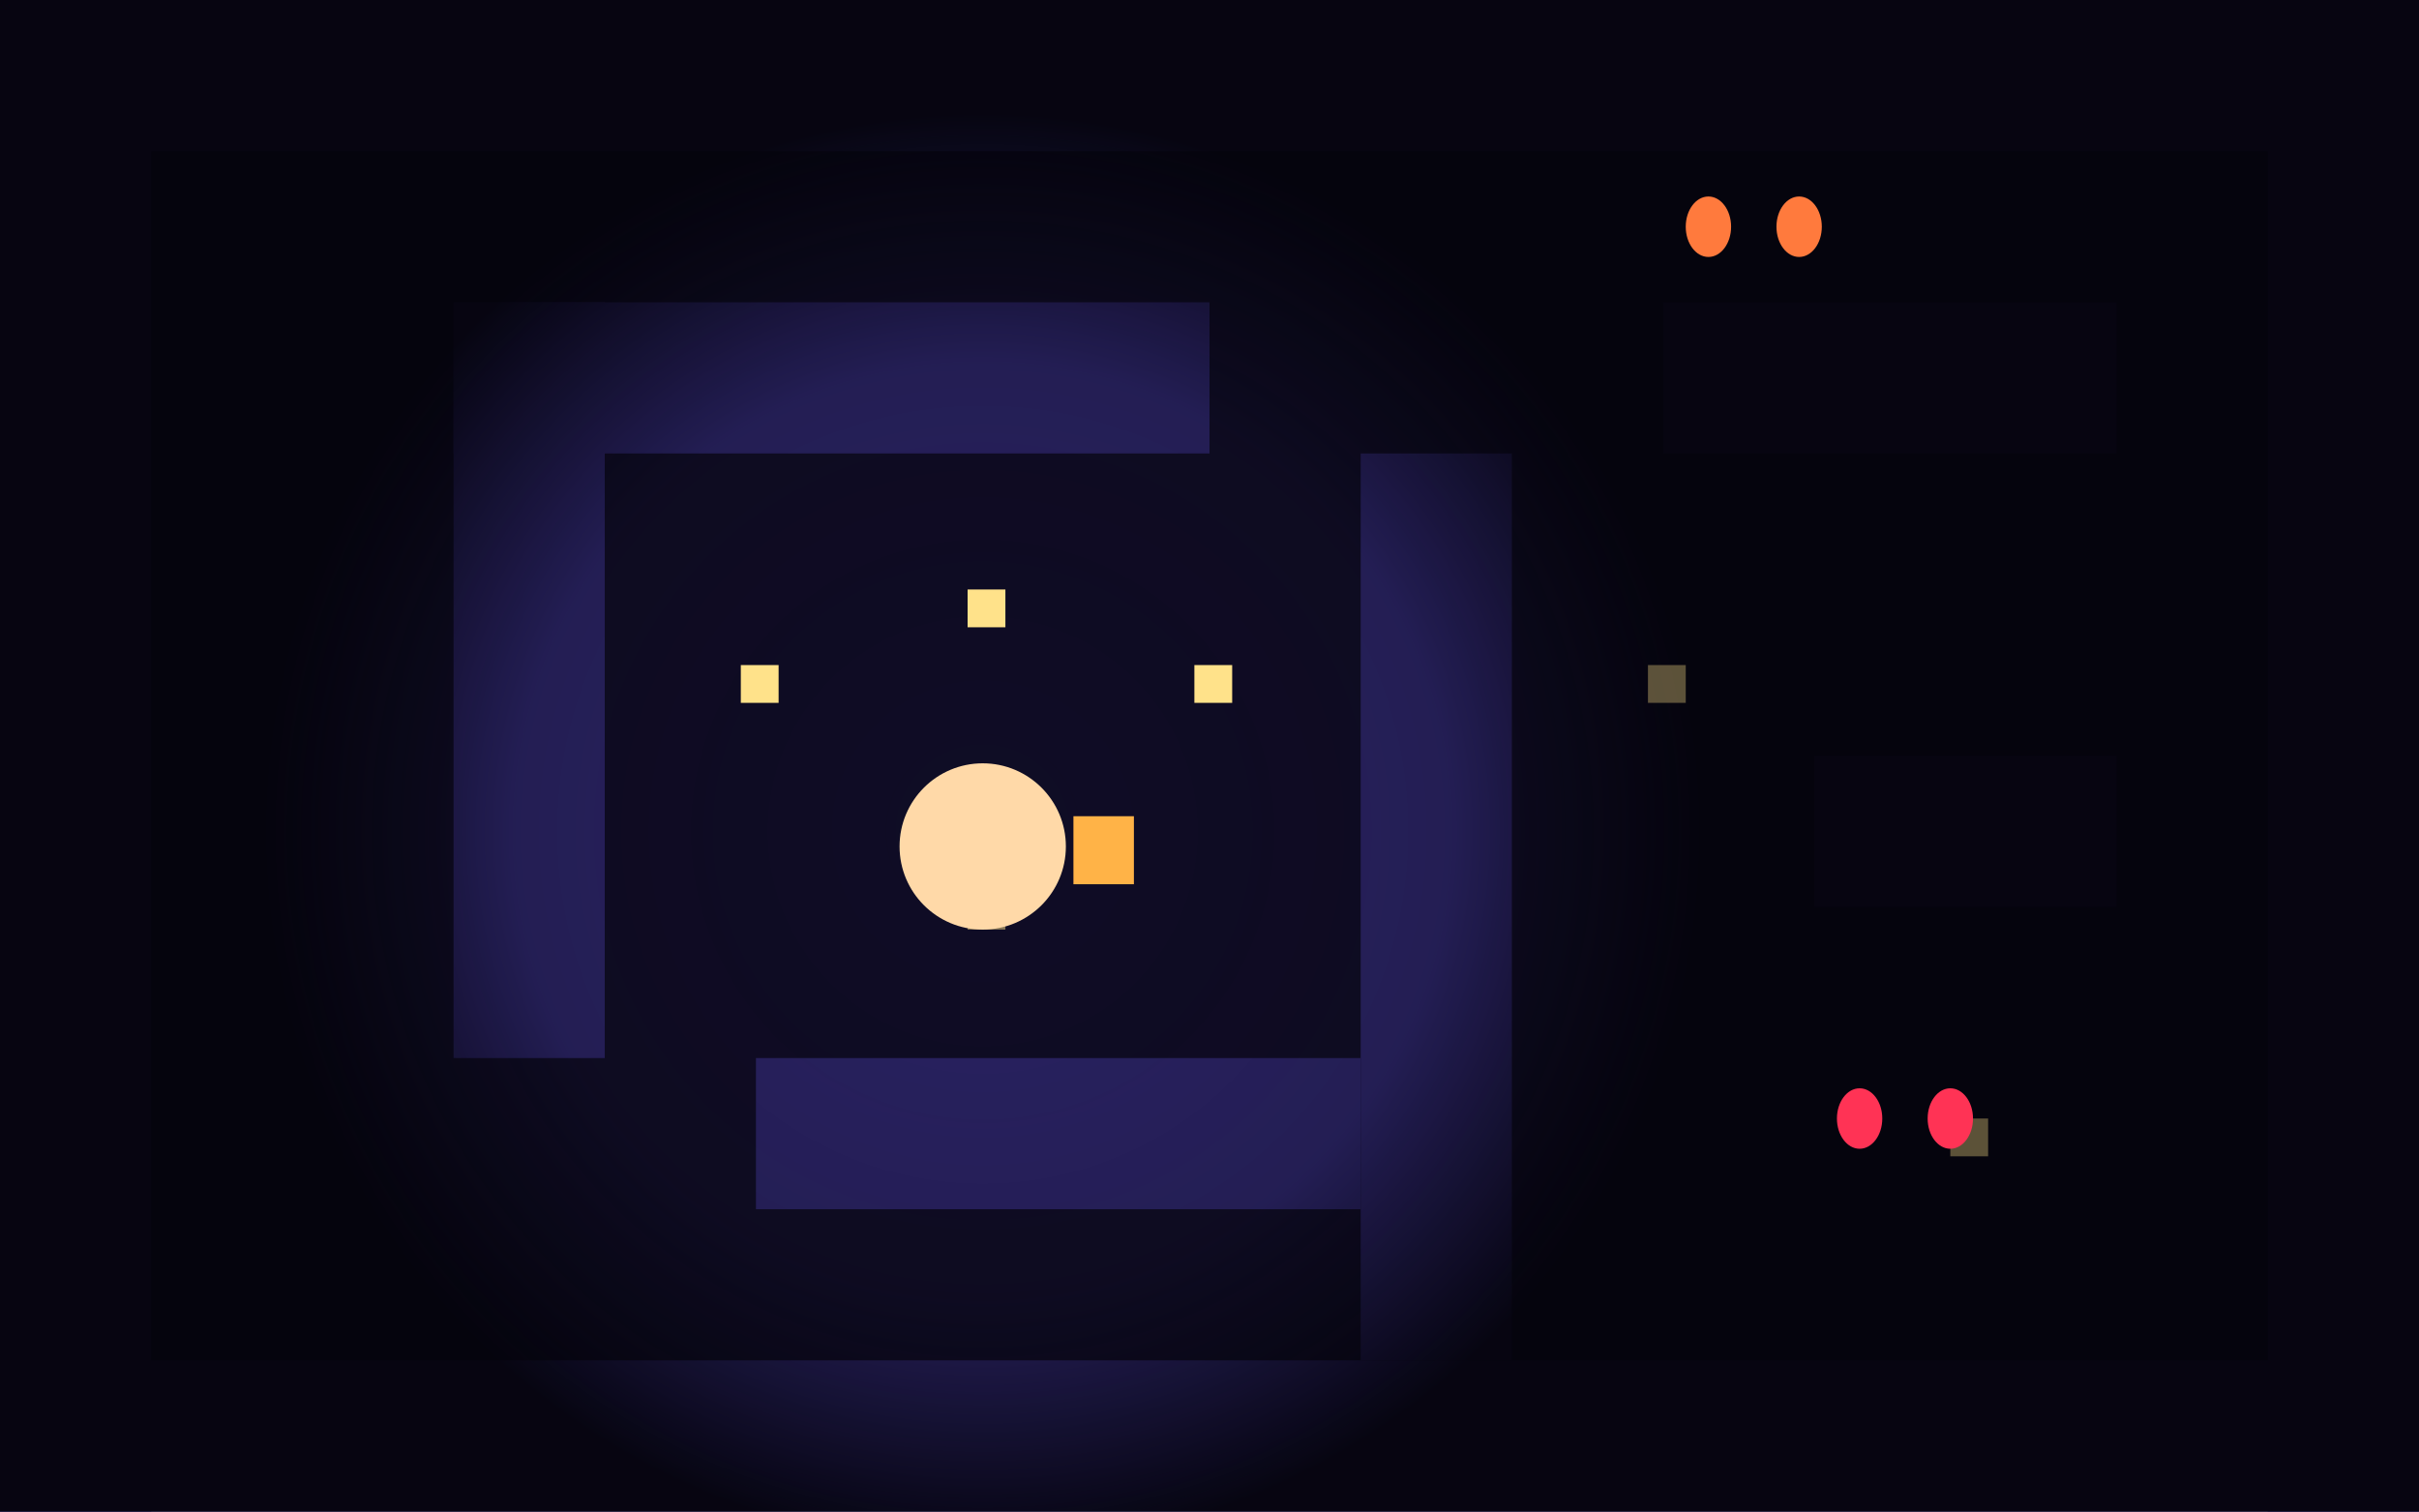
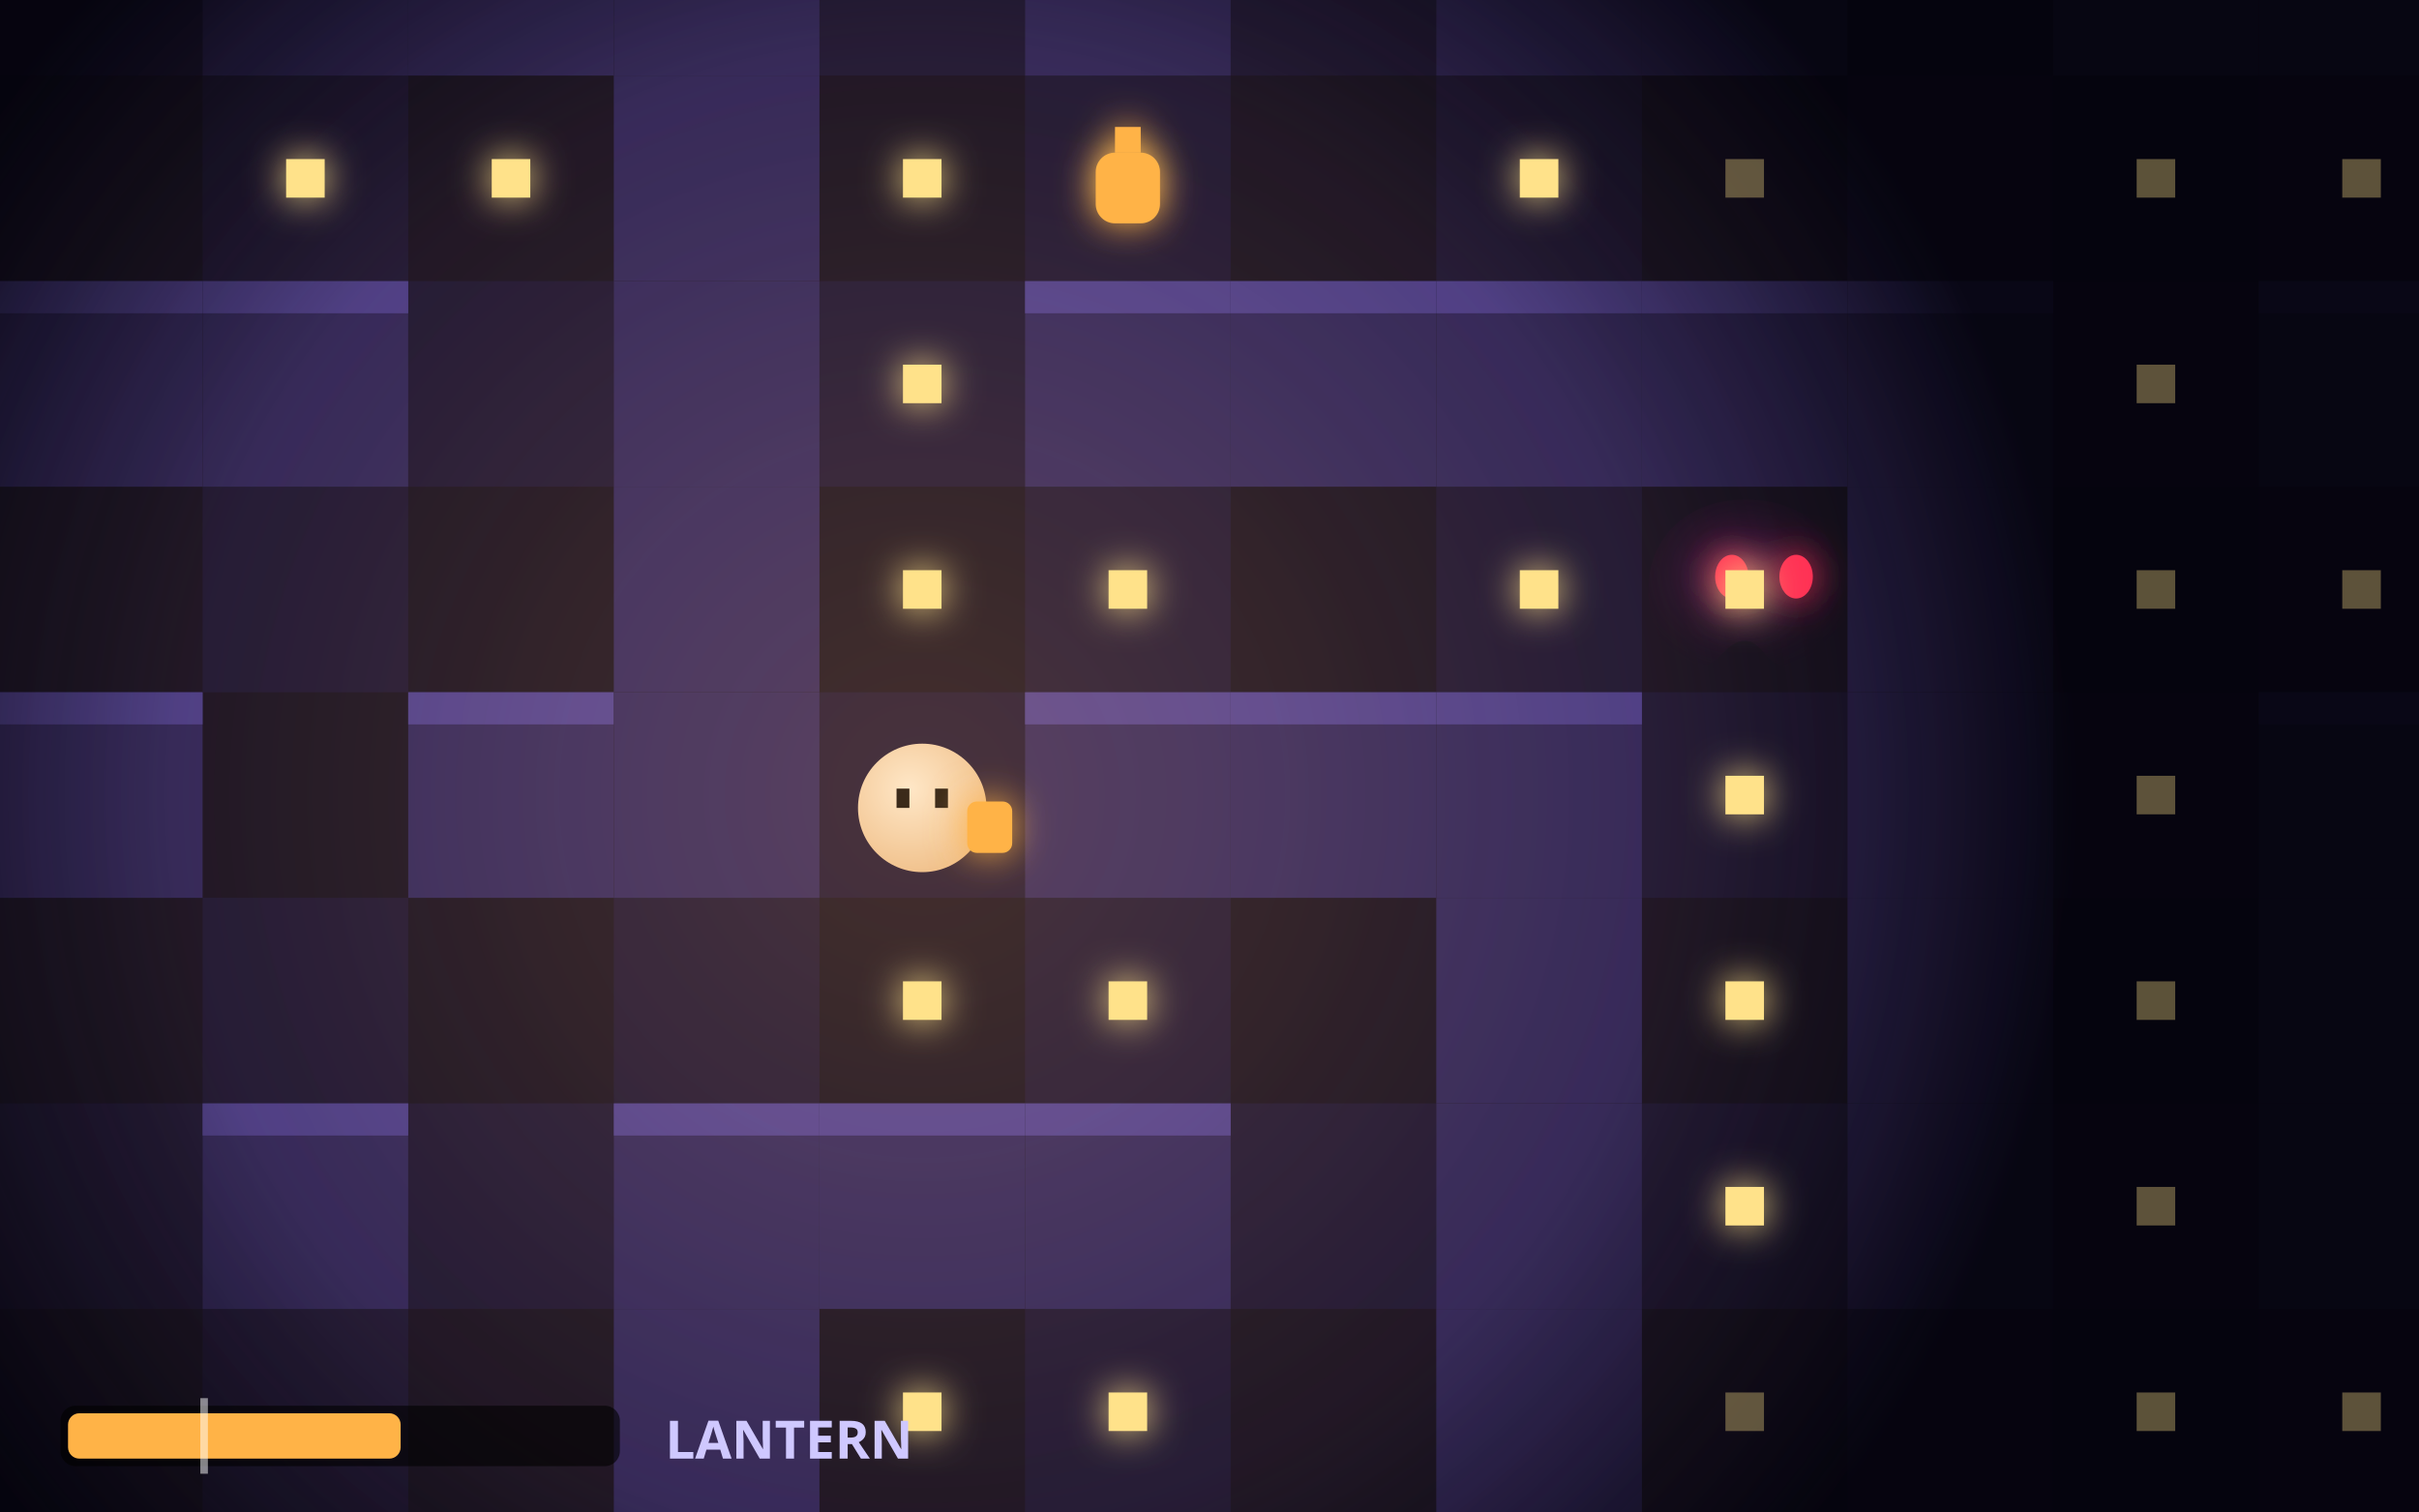
<svg xmlns="http://www.w3.org/2000/svg" viewBox="0 0 320 200">
  <defs>
-     <radialGradient id="l" cx="130" cy="110" r="95" gradientUnits="userSpaceOnUse">
+     <radialGradient id="dark" cx="240.0" cy="272.0" r="180" gradientUnits="userSpaceOnUse">
      <stop offset="0" stop-color="#04030c" stop-opacity="0" />
-       <stop offset=".65" stop-color="#04030c" stop-opacity=".2" />
-       <stop offset="1" stop-color="#04030c" stop-opacity=".94" />
+       <stop offset=".3" stop-color="#04030c" stop-opacity="0" />
+       <stop offset=".65" stop-color="#04030c" stop-opacity=".14" />
+       <stop offset="1" stop-color="#04030c" stop-opacity=".93" />
    </radialGradient>
+     <radialGradient id="warm" cx="240.0" cy="272.0" r="180" gradientUnits="userSpaceOnUse">
+       <stop offset="0" stop-color="#ffaa46" stop-opacity=".22" />
+       <stop offset="1" stop-color="#ffaa46" stop-opacity="0" />
+     </radialGradient>
+     <radialGradient id="sh" cx=".5" cy=".45" r=".6">
+       <stop offset="0" stop-color="#5b1a6e" />
+       <stop offset="1" stop-color="#1e0528" stop-opacity="0" />
+     </radialGradient>
+     <radialGradient id="face" cx=".4" cy=".35" r=".7">
+       <stop offset="0" stop-color="#ffe7c7" />
+       <stop offset="1" stop-color="#f0c08a" />
+     </radialGradient>
+     <filter id="gl" x="-150%" y="-150%" width="400%" height="400%">
+       <feGaussianBlur stdDeviation="3" result="b" />
+       <feMerge>
+         <feMergeNode in="b" />
+         <feMergeNode in="SourceGraphic" />
+       </feMerge>
+     </filter>
  </defs>
-   <rect width="320" height="200" fill="#100d26" />
-   <g fill="#2b2466">
-     <rect x="0" y="0" width="320" height="20" />
-     <rect x="0" y="180" width="320" height="20" />
-     <rect x="0" y="0" width="20" height="200" />
-     <rect x="300" y="0" width="20" height="200" />
-     <rect x="60" y="40" width="20" height="100" />
-     <rect x="60" y="40" width="100" height="20" />
-     <rect x="180" y="60" width="20" height="120" />
-     <rect x="100" y="140" width="80" height="20" />
-     <rect x="220" y="40" width="60" height="20" />
-     <rect x="240" y="100" width="40" height="20" />
+   <g transform="translate(-82 -126) scale(.85)">
+     <rect width="672" height="480" fill="#100d26" />
+     <rect x="128" y="32" width="32" height="32" fill="#16123a" />
+     <rect x="192" y="32" width="32" height="32" fill="#16123a" />
+     <rect x="256" y="32" width="32" height="32" fill="#16123a" />
+     <rect x="320" y="32" width="32" height="32" fill="#16123a" />
+     <rect x="384" y="32" width="32" height="32" fill="#16123a" />
+     <rect x="448" y="32" width="32" height="32" fill="#16123a" />
+     <rect x="512" y="32" width="32" height="32" fill="#16123a" />
+     <rect x="576" y="32" width="32" height="32" fill="#16123a" />
+     <rect x="32" y="64" width="32" height="32" fill="#16123a" />
+     <rect x="160" y="64" width="32" height="32" fill="#16123a" />
+     <rect x="224" y="64" width="32" height="32" fill="#16123a" />
+     <rect x="288" y="64" width="32" height="32" fill="#16123a" />
+     <rect x="352" y="64" width="32" height="32" fill="#16123a" />
+     <rect x="416" y="64" width="32" height="32" fill="#16123a" />
+     <rect x="544" y="64" width="32" height="32" fill="#16123a" />
+     <rect x="608" y="64" width="32" height="32" fill="#16123a" />
+     <rect x="128" y="96" width="32" height="32" fill="#16123a" />
+     <rect x="256" y="96" width="32" height="32" fill="#16123a" />
+     <rect x="320" y="96" width="32" height="32" fill="#16123a" />
+     <rect x="384" y="96" width="32" height="32" fill="#16123a" />
+     <rect x="448" y="96" width="32" height="32" fill="#16123a" />
+     <rect x="576" y="96" width="32" height="32" fill="#16123a" />
+     <rect x="32" y="128" width="32" height="32" fill="#16123a" />
+     <rect x="96" y="128" width="32" height="32" fill="#16123a" />
+     <rect x="224" y="128" width="32" height="32" fill="#16123a" />
+     <rect x="288" y="128" width="32" height="32" fill="#16123a" />
+     <rect x="544" y="128" width="32" height="32" fill="#16123a" />
+     <rect x="608" y="128" width="32" height="32" fill="#16123a" />
+     <rect x="128" y="160" width="32" height="32" fill="#16123a" />
+     <rect x="256" y="160" width="32" height="32" fill="#16123a" />
+     <rect x="320" y="160" width="32" height="32" fill="#16123a" />
+     <rect x="384" y="160" width="32" height="32" fill="#16123a" />
+     <rect x="448" y="160" width="32" height="32" fill="#16123a" />
+     <rect x="512" y="160" width="32" height="32" fill="#16123a" />
+     <rect x="32" y="192" width="32" height="32" fill="#16123a" />
+     <rect x="160" y="192" width="32" height="32" fill="#16123a" />
+     <rect x="224" y="192" width="32" height="32" fill="#16123a" />
+     <rect x="416" y="192" width="32" height="32" fill="#16123a" />
+     <rect x="544" y="192" width="32" height="32" fill="#16123a" />
+     <rect x="608" y="192" width="32" height="32" fill="#16123a" />
+     <rect x="64" y="224" width="32" height="32" fill="#16123a" />
+     <rect x="128" y="224" width="32" height="32" fill="#16123a" />
+     <rect x="256" y="224" width="32" height="32" fill="#16123a" />
+     <rect x="320" y="224" width="32" height="32" fill="#16123a" />
+     <rect x="448" y="224" width="32" height="32" fill="#16123a" />
+     <rect x="576" y="224" width="32" height="32" fill="#16123a" />
+     <rect x="224" y="256" width="32" height="32" fill="#16123a" />
+     <rect x="352" y="256" width="32" height="32" fill="#16123a" />
+     <rect x="416" y="256" width="32" height="32" fill="#16123a" />
+     <rect x="480" y="256" width="32" height="32" fill="#16123a" />
+     <rect x="544" y="256" width="32" height="32" fill="#16123a" />
+     <rect x="64" y="288" width="32" height="32" fill="#16123a" />
+     <rect x="128" y="288" width="32" height="32" fill="#16123a" />
+     <rect x="192" y="288" width="32" height="32" fill="#16123a" />
+     <rect x="256" y="288" width="32" height="32" fill="#16123a" />
+     <rect x="32" y="320" width="32" height="32" fill="#16123a" />
+     <rect x="96" y="320" width="32" height="32" fill="#16123a" />
+     <rect x="160" y="320" width="32" height="32" fill="#16123a" />
+     <rect x="288" y="320" width="32" height="32" fill="#16123a" />
+     <rect x="352" y="320" width="32" height="32" fill="#16123a" />
+     <rect x="416" y="320" width="32" height="32" fill="#16123a" />
+     <rect x="544" y="320" width="32" height="32" fill="#16123a" />
+     <rect x="608" y="320" width="32" height="32" fill="#16123a" />
+     <rect x="64" y="352" width="32" height="32" fill="#16123a" />
+     <rect x="128" y="352" width="32" height="32" fill="#16123a" />
+     <rect x="256" y="352" width="32" height="32" fill="#16123a" />
+     <rect x="384" y="352" width="32" height="32" fill="#16123a" />
+     <rect x="448" y="352" width="32" height="32" fill="#16123a" />
+     <rect x="512" y="352" width="32" height="32" fill="#16123a" />
+     <rect x="160" y="384" width="32" height="32" fill="#16123a" />
+     <rect x="224" y="384" width="32" height="32" fill="#16123a" />
+     <rect x="288" y="384" width="32" height="32" fill="#16123a" />
+     <rect x="352" y="384" width="32" height="32" fill="#16123a" />
+     <rect x="480" y="384" width="32" height="32" fill="#16123a" />
+     <rect x="544" y="384" width="32" height="32" fill="#16123a" />
+     <rect x="608" y="384" width="32" height="32" fill="#16123a" />
+     <rect x="64" y="416" width="32" height="32" fill="#16123a" />
+     <rect x="128" y="416" width="32" height="32" fill="#16123a" />
+     <rect x="256" y="416" width="32" height="32" fill="#16123a" />
+     <rect x="320" y="416" width="32" height="32" fill="#16123a" />
+     <rect x="384" y="416" width="32" height="32" fill="#16123a" />
+     <rect x="448" y="416" width="32" height="32" fill="#16123a" />
+     <rect x="512" y="416" width="32" height="32" fill="#16123a" />
+     <rect x="576" y="416" width="32" height="32" fill="#16123a" />
+     <rect x="0" y="0" width="32" height="32" fill="#2b2466" />
+     <rect x="0" y="0" width="32" height="5" fill="#4a3f9c" />
+     <rect x="32" y="0" width="32" height="32" fill="#2b2466" />
+     <rect x="32" y="0" width="32" height="5" fill="#4a3f9c" />
+     <rect x="64" y="0" width="32" height="32" fill="#2b2466" />
+     <rect x="64" y="0" width="32" height="5" fill="#4a3f9c" />
+     <rect x="96" y="0" width="32" height="32" fill="#2b2466" />
+     <rect x="96" y="0" width="32" height="5" fill="#4a3f9c" />
+     <rect x="128" y="0" width="32" height="32" fill="#2b2466" />
+     <rect x="128" y="0" width="32" height="5" fill="#4a3f9c" />
+     <rect x="160" y="0" width="32" height="32" fill="#2b2466" />
+     <rect x="160" y="0" width="32" height="5" fill="#4a3f9c" />
+     <rect x="192" y="0" width="32" height="32" fill="#2b2466" />
+     <rect x="192" y="0" width="32" height="5" fill="#4a3f9c" />
+     <rect x="224" y="0" width="32" height="32" fill="#2b2466" />
+     <rect x="224" y="0" width="32" height="5" fill="#4a3f9c" />
+     <rect x="256" y="0" width="32" height="32" fill="#2b2466" />
+     <rect x="256" y="0" width="32" height="5" fill="#4a3f9c" />
+     <rect x="288" y="0" width="32" height="32" fill="#2b2466" />
+     <rect x="288" y="0" width="32" height="5" fill="#4a3f9c" />
+     <rect x="320" y="0" width="32" height="32" fill="#2b2466" />
+     <rect x="320" y="0" width="32" height="5" fill="#4a3f9c" />
+     <rect x="352" y="0" width="32" height="32" fill="#2b2466" />
+     <rect x="352" y="0" width="32" height="5" fill="#4a3f9c" />
+     <rect x="384" y="0" width="32" height="32" fill="#2b2466" />
+     <rect x="384" y="0" width="32" height="5" fill="#4a3f9c" />
+     <rect x="416" y="0" width="32" height="32" fill="#2b2466" />
+     <rect x="416" y="0" width="32" height="5" fill="#4a3f9c" />
+     <rect x="448" y="0" width="32" height="32" fill="#2b2466" />
+     <rect x="448" y="0" width="32" height="5" fill="#4a3f9c" />
+     <rect x="480" y="0" width="32" height="32" fill="#2b2466" />
+     <rect x="480" y="0" width="32" height="5" fill="#4a3f9c" />
+     <rect x="512" y="0" width="32" height="32" fill="#2b2466" />
+     <rect x="512" y="0" width="32" height="5" fill="#4a3f9c" />
+     <rect x="544" y="0" width="32" height="32" fill="#2b2466" />
+     <rect x="544" y="0" width="32" height="5" fill="#4a3f9c" />
+     <rect x="576" y="0" width="32" height="32" fill="#2b2466" />
+     <rect x="576" y="0" width="32" height="5" fill="#4a3f9c" />
+     <rect x="608" y="0" width="32" height="32" fill="#2b2466" />
+     <rect x="608" y="0" width="32" height="5" fill="#4a3f9c" />
+     <rect x="640" y="0" width="32" height="32" fill="#2b2466" />
+     <rect x="640" y="0" width="32" height="5" fill="#4a3f9c" />
+     <rect x="0" y="32" width="32" height="32" fill="#2b2466" />
+     <rect x="64" y="32" width="32" height="32" fill="#2b2466" />
+     <rect x="640" y="32" width="32" height="32" fill="#2b2466" />
+     <rect x="0" y="64" width="32" height="32" fill="#2b2466" />
+     <rect x="64" y="64" width="32" height="32" fill="#2b2466" />
+     <rect x="96" y="64" width="32" height="32" fill="#2b2466" />
+     <rect x="96" y="64" width="32" height="5" fill="#4a3f9c" />
+     <rect x="128" y="64" width="32" height="32" fill="#2b2466" />
+     <rect x="128" y="64" width="32" height="5" fill="#4a3f9c" />
+     <rect x="192" y="64" width="32" height="32" fill="#2b2466" />
+     <rect x="192" y="64" width="32" height="5" fill="#4a3f9c" />
+     <rect x="256" y="64" width="32" height="32" fill="#2b2466" />
+     <rect x="256" y="64" width="32" height="5" fill="#4a3f9c" />
+     <rect x="320" y="64" width="32" height="32" fill="#2b2466" />
+     <rect x="320" y="64" width="32" height="5" fill="#4a3f9c" />
+     <rect x="384" y="64" width="32" height="32" fill="#2b2466" />
+     <rect x="384" y="64" width="32" height="5" fill="#4a3f9c" />
+     <rect x="448" y="64" width="32" height="32" fill="#2b2466" />
+     <rect x="448" y="64" width="32" height="5" fill="#4a3f9c" />
+     <rect x="480" y="64" width="32" height="32" fill="#2b2466" />
+     <rect x="480" y="64" width="32" height="5" fill="#4a3f9c" />
+     <rect x="512" y="64" width="32" height="32" fill="#2b2466" />
+     <rect x="512" y="64" width="32" height="5" fill="#4a3f9c" />
+     <rect x="576" y="64" width="32" height="32" fill="#2b2466" />
+     <rect x="576" y="64" width="32" height="5" fill="#4a3f9c" />
+     <rect x="640" y="64" width="32" height="32" fill="#2b2466" />
+     <rect x="0" y="96" width="32" height="32" fill="#2b2466" />
+     <rect x="64" y="96" width="32" height="32" fill="#2b2466" />
+     <rect x="192" y="96" width="32" height="32" fill="#2b2466" />
+     <rect x="512" y="96" width="32" height="32" fill="#2b2466" />
+     <rect x="640" y="96" width="32" height="32" fill="#2b2466" />
+     <rect x="0" y="128" width="32" height="32" fill="#2b2466" />
+     <rect x="128" y="128" width="32" height="32" fill="#2b2466" />
+     <rect x="128" y="128" width="32" height="5" fill="#4a3f9c" />
+     <rect x="160" y="128" width="32" height="32" fill="#2b2466" />
+     <rect x="160" y="128" width="32" height="5" fill="#4a3f9c" />
+     <rect x="192" y="128" width="32" height="32" fill="#2b2466" />
+     <rect x="256" y="128" width="32" height="32" fill="#2b2466" />
+     <rect x="256" y="128" width="32" height="5" fill="#4a3f9c" />
+     <rect x="320" y="128" width="32" height="32" fill="#2b2466" />
+     <rect x="320" y="128" width="32" height="5" fill="#4a3f9c" />
+     <rect x="352" y="128" width="32" height="32" fill="#2b2466" />
+     <rect x="352" y="128" width="32" height="5" fill="#4a3f9c" />
+     <rect x="416" y="128" width="32" height="32" fill="#2b2466" />
+     <rect x="416" y="128" width="32" height="5" fill="#4a3f9c" />
+     <rect x="448" y="128" width="32" height="32" fill="#2b2466" />
+     <rect x="448" y="128" width="32" height="5" fill="#4a3f9c" />
+     <rect x="480" y="128" width="32" height="32" fill="#2b2466" />
+     <rect x="480" y="128" width="32" height="5" fill="#4a3f9c" />
+     <rect x="512" y="128" width="32" height="32" fill="#2b2466" />
+     <rect x="576" y="128" width="32" height="32" fill="#2b2466" />
+     <rect x="576" y="128" width="32" height="5" fill="#4a3f9c" />
+     <rect x="640" y="128" width="32" height="32" fill="#2b2466" />
+     <rect x="0" y="160" width="32" height="32" fill="#2b2466" />
+     <rect x="64" y="160" width="32" height="32" fill="#2b2466" />
+     <rect x="64" y="160" width="32" height="5" fill="#4a3f9c" />
+     <rect x="192" y="160" width="32" height="32" fill="#2b2466" />
+     <rect x="576" y="160" width="32" height="32" fill="#2b2466" />
+     <rect x="640" y="160" width="32" height="32" fill="#2b2466" />
+     <rect x="0" y="192" width="32" height="32" fill="#2b2466" />
+     <rect x="64" y="192" width="32" height="32" fill="#2b2466" />
+     <rect x="96" y="192" width="32" height="32" fill="#2b2466" />
+     <rect x="96" y="192" width="32" height="5" fill="#4a3f9c" />
+     <rect x="128" y="192" width="32" height="32" fill="#2b2466" />
+     <rect x="128" y="192" width="32" height="5" fill="#4a3f9c" />
+     <rect x="192" y="192" width="32" height="32" fill="#2b2466" />
+     <rect x="256" y="192" width="32" height="32" fill="#2b2466" />
+     <rect x="256" y="192" width="32" height="5" fill="#4a3f9c" />
+     <rect x="288" y="192" width="32" height="32" fill="#2b2466" />
+     <rect x="288" y="192" width="32" height="5" fill="#4a3f9c" />
+     <rect x="320" y="192" width="32" height="32" fill="#2b2466" />
+     <rect x="320" y="192" width="32" height="5" fill="#4a3f9c" />
+     <rect x="352" y="192" width="32" height="32" fill="#2b2466" />
+     <rect x="352" y="192" width="32" height="5" fill="#4a3f9c" />
+     <rect x="384" y="192" width="32" height="32" fill="#2b2466" />
+     <rect x="384" y="192" width="32" height="5" fill="#4a3f9c" />
+     <rect x="448" y="192" width="32" height="32" fill="#2b2466" />
+     <rect x="448" y="192" width="32" height="5" fill="#4a3f9c" />
+     <rect x="480" y="192" width="32" height="32" fill="#2b2466" />
+     <rect x="480" y="192" width="32" height="5" fill="#4a3f9c" />
+     <rect x="512" y="192" width="32" height="32" fill="#2b2466" />
+     <rect x="512" y="192" width="32" height="5" fill="#4a3f9c" />
+     <rect x="576" y="192" width="32" height="32" fill="#2b2466" />
+     <rect x="640" y="192" width="32" height="32" fill="#2b2466" />
+     <rect x="0" y="224" width="32" height="32" fill="#2b2466" />
+     <rect x="192" y="224" width="32" height="32" fill="#2b2466" />
+     <rect x="384" y="224" width="32" height="32" fill="#2b2466" />
+     <rect x="512" y="224" width="32" height="32" fill="#2b2466" />
+     <rect x="640" y="224" width="32" height="32" fill="#2b2466" />
+     <rect x="0" y="256" width="32" height="32" fill="#2b2466" />
+     <rect x="32" y="256" width="32" height="32" fill="#2b2466" />
+     <rect x="32" y="256" width="32" height="5" fill="#4a3f9c" />
+     <rect x="96" y="256" width="32" height="32" fill="#2b2466" />
+     <rect x="96" y="256" width="32" height="5" fill="#4a3f9c" />
+     <rect x="160" y="256" width="32" height="32" fill="#2b2466" />
+     <rect x="160" y="256" width="32" height="5" fill="#4a3f9c" />
+     <rect x="192" y="256" width="32" height="32" fill="#2b2466" />
+     <rect x="256" y="256" width="32" height="32" fill="#2b2466" />
+     <rect x="256" y="256" width="32" height="5" fill="#4a3f9c" />
+     <rect x="288" y="256" width="32" height="32" fill="#2b2466" />
+     <rect x="288" y="256" width="32" height="5" fill="#4a3f9c" />
+     <rect x="320" y="256" width="32" height="32" fill="#2b2466" />
+     <rect x="320" y="256" width="32" height="5" fill="#4a3f9c" />
+     <rect x="384" y="256" width="32" height="32" fill="#2b2466" />
+     <rect x="448" y="256" width="32" height="32" fill="#2b2466" />
+     <rect x="448" y="256" width="32" height="5" fill="#4a3f9c" />
+     <rect x="512" y="256" width="32" height="32" fill="#2b2466" />
+     <rect x="576" y="256" width="32" height="32" fill="#2b2466" />
+     <rect x="576" y="256" width="32" height="5" fill="#4a3f9c" />
+     <rect x="608" y="256" width="32" height="32" fill="#2b2466" />
+     <rect x="608" y="256" width="32" height="5" fill="#4a3f9c" />
+     <rect x="640" y="256" width="32" height="32" fill="#2b2466" />
+     <rect x="0" y="288" width="32" height="32" fill="#2b2466" />
+     <rect x="320" y="288" width="32" height="32" fill="#2b2466" />
+     <rect x="384" y="288" width="32" height="32" fill="#2b2466" />
+     <rect x="448" y="288" width="32" height="32" fill="#2b2466" />
+     <rect x="512" y="288" width="32" height="32" fill="#2b2466" />
+     <rect x="576" y="288" width="32" height="32" fill="#2b2466" />
+     <rect x="640" y="288" width="32" height="32" fill="#2b2466" />
+     <rect x="0" y="320" width="32" height="32" fill="#2b2466" />
+     <rect x="64" y="320" width="32" height="32" fill="#2b2466" />
+     <rect x="64" y="320" width="32" height="5" fill="#4a3f9c" />
+     <rect x="128" y="320" width="32" height="32" fill="#2b2466" />
+     <rect x="128" y="320" width="32" height="5" fill="#4a3f9c" />
+     <rect x="192" y="320" width="32" height="32" fill="#2b2466" />
+     <rect x="192" y="320" width="32" height="5" fill="#4a3f9c" />
+     <rect x="224" y="320" width="32" height="32" fill="#2b2466" />
+     <rect x="224" y="320" width="32" height="5" fill="#4a3f9c" />
+     <rect x="256" y="320" width="32" height="32" fill="#2b2466" />
+     <rect x="256" y="320" width="32" height="5" fill="#4a3f9c" />
+     <rect x="320" y="320" width="32" height="32" fill="#2b2466" />
+     <rect x="384" y="320" width="32" height="32" fill="#2b2466" />
+     <rect x="448" y="320" width="32" height="32" fill="#2b2466" />
+     <rect x="480" y="320" width="32" height="32" fill="#2b2466" />
+     <rect x="480" y="320" width="32" height="5" fill="#4a3f9c" />
+     <rect x="512" y="320" width="32" height="32" fill="#2b2466" />
+     <rect x="640" y="320" width="32" height="32" fill="#2b2466" />
+     <rect x="0" y="352" width="32" height="32" fill="#2b2466" />
+     <rect x="192" y="352" width="32" height="32" fill="#2b2466" />
+     <rect x="320" y="352" width="32" height="32" fill="#2b2466" />
+     <rect x="576" y="352" width="32" height="32" fill="#2b2466" />
+     <rect x="576" y="352" width="32" height="5" fill="#4a3f9c" />
+     <rect x="640" y="352" width="32" height="32" fill="#2b2466" />
+     <rect x="0" y="384" width="32" height="32" fill="#2b2466" />
+     <rect x="32" y="384" width="32" height="32" fill="#2b2466" />
+     <rect x="32" y="384" width="32" height="5" fill="#4a3f9c" />
+     <rect x="64" y="384" width="32" height="32" fill="#2b2466" />
+     <rect x="64" y="384" width="32" height="5" fill="#4a3f9c" />
+     <rect x="96" y="384" width="32" height="32" fill="#2b2466" />
+     <rect x="96" y="384" width="32" height="5" fill="#4a3f9c" />
+     <rect x="128" y="384" width="32" height="32" fill="#2b2466" />
+     <rect x="128" y="384" width="32" height="5" fill="#4a3f9c" />
+     <rect x="192" y="384" width="32" height="32" fill="#2b2466" />
+     <rect x="256" y="384" width="32" height="32" fill="#2b2466" />
+     <rect x="256" y="384" width="32" height="5" fill="#4a3f9c" />
+     <rect x="320" y="384" width="32" height="32" fill="#2b2466" />
+     <rect x="384" y="384" width="32" height="32" fill="#2b2466" />
+     <rect x="384" y="384" width="32" height="5" fill="#4a3f9c" />
+     <rect x="416" y="384" width="32" height="32" fill="#2b2466" />
+     <rect x="416" y="384" width="32" height="5" fill="#4a3f9c" />
+     <rect x="448" y="384" width="32" height="32" fill="#2b2466" />
+     <rect x="448" y="384" width="32" height="5" fill="#4a3f9c" />
+     <rect x="512" y="384" width="32" height="32" fill="#2b2466" />
+     <rect x="512" y="384" width="32" height="5" fill="#4a3f9c" />
+     <rect x="576" y="384" width="32" height="32" fill="#2b2466" />
+     <rect x="640" y="384" width="32" height="32" fill="#2b2466" />
+     <rect x="0" y="416" width="32" height="32" fill="#2b2466" />
+     <rect x="192" y="416" width="32" height="32" fill="#2b2466" />
+     <rect x="640" y="416" width="32" height="32" fill="#2b2466" />
+     <rect x="0" y="448" width="32" height="32" fill="#2b2466" />
+     <rect x="32" y="448" width="32" height="32" fill="#2b2466" />
+     <rect x="32" y="448" width="32" height="5" fill="#4a3f9c" />
+     <rect x="64" y="448" width="32" height="32" fill="#2b2466" />
+     <rect x="64" y="448" width="32" height="5" fill="#4a3f9c" />
+     <rect x="96" y="448" width="32" height="32" fill="#2b2466" />
+     <rect x="96" y="448" width="32" height="5" fill="#4a3f9c" />
+     <rect x="128" y="448" width="32" height="32" fill="#2b2466" />
+     <rect x="128" y="448" width="32" height="5" fill="#4a3f9c" />
+     <rect x="160" y="448" width="32" height="32" fill="#2b2466" />
+     <rect x="160" y="448" width="32" height="5" fill="#4a3f9c" />
+     <rect x="192" y="448" width="32" height="32" fill="#2b2466" />
+     <rect x="224" y="448" width="32" height="32" fill="#2b2466" />
+     <rect x="224" y="448" width="32" height="5" fill="#4a3f9c" />
+     <rect x="256" y="448" width="32" height="32" fill="#2b2466" />
+     <rect x="256" y="448" width="32" height="5" fill="#4a3f9c" />
+     <rect x="288" y="448" width="32" height="32" fill="#2b2466" />
+     <rect x="288" y="448" width="32" height="5" fill="#4a3f9c" />
+     <rect x="320" y="448" width="32" height="32" fill="#2b2466" />
+     <rect x="320" y="448" width="32" height="5" fill="#4a3f9c" />
+     <rect x="352" y="448" width="32" height="32" fill="#2b2466" />
+     <rect x="352" y="448" width="32" height="5" fill="#4a3f9c" />
+     <rect x="384" y="448" width="32" height="32" fill="#2b2466" />
+     <rect x="384" y="448" width="32" height="5" fill="#4a3f9c" />
+     <rect x="416" y="448" width="32" height="32" fill="#2b2466" />
+     <rect x="416" y="448" width="32" height="5" fill="#4a3f9c" />
+     <rect x="448" y="448" width="32" height="32" fill="#2b2466" />
+     <rect x="448" y="448" width="32" height="5" fill="#4a3f9c" />
+     <rect x="480" y="448" width="32" height="32" fill="#2b2466" />
+     <rect x="480" y="448" width="32" height="5" fill="#4a3f9c" />
+     <rect x="512" y="448" width="32" height="32" fill="#2b2466" />
+     <rect x="512" y="448" width="32" height="5" fill="#4a3f9c" />
+     <rect x="544" y="448" width="32" height="32" fill="#2b2466" />
+     <rect x="544" y="448" width="32" height="5" fill="#4a3f9c" />
+     <rect x="576" y="448" width="32" height="32" fill="#2b2466" />
+     <rect x="576" y="448" width="32" height="5" fill="#4a3f9c" />
+     <rect x="608" y="448" width="32" height="32" fill="#2b2466" />
+     <rect x="608" y="448" width="32" height="5" fill="#4a3f9c" />
+     <rect x="640" y="448" width="32" height="32" fill="#2b2466" />
+     <rect x="614" y="36" width="20" height="26" fill="#3a3470" />
+     <rect x="618" y="40" width="12" height="22" fill="#1b1640" />
+     <path d="M368.0 226.0c9 0 15 5 15 14s-4 12-8 12-4-4-7-4-4 4-7 4-8-4-8-12 6-14 15-14z" fill="url(#sh)" />
+     <rect width="672" height="480" fill="url(#dark)" />
+     <rect width="672" height="480" fill="url(#warm)" />
+     <g fill="#ff3355" filter="url(#gl)">
+       <ellipse cx="366.0" cy="238.0" rx="2.6" ry="3.4" />
+       <ellipse cx="376.0" cy="238.0" rx="2.6" ry="3.4" />
+     </g>
+     <rect x="45.0" y="45.0" width="6" height="6" fill="#ffe28a" opacity="0.35" />
+     <rect x="141.0" y="45.0" width="6" height="6" fill="#ffe28a" opacity="0.35" />
+     <rect x="173.0" y="45.0" width="6" height="6" fill="#ffe28a" opacity="0.35" />
+     <rect x="237.0" y="45.0" width="6" height="6" fill="#ffe28a" opacity="0.35" />
+     <rect x="269.0" y="45.0" width="6" height="6" fill="#ffe28a" opacity="0.35" />
+     <rect x="333.0" y="45.0" width="6" height="6" fill="#ffe28a" opacity="0.35" />
+     <rect x="365.0" y="45.0" width="6" height="6" fill="#ffe28a" opacity="0.35" />
+     <rect x="429.0" y="45.0" width="6" height="6" fill="#ffe28a" opacity="0.35" />
+     <rect x="461.0" y="45.0" width="6" height="6" fill="#ffe28a" opacity="0.35" />
+     <rect x="525.0" y="45.0" width="6" height="6" fill="#ffe28a" opacity="0.35" />
+     <rect x="557.0" y="45.0" width="6" height="6" fill="#ffe28a" opacity="0.35" />
+     <rect x="45.0" y="77.0" width="6" height="6" fill="#ffe28a" opacity="0.35" />
+     <rect x="173.0" y="77.0" width="6" height="6" fill="#ffe28a" opacity="0.35" />
+     <rect x="237.0" y="77.0" width="6" height="6" fill="#ffe28a" opacity="0.35" />
+     <rect x="365.0" y="77.0" width="6" height="6" fill="#ffe28a" opacity="0.35" />
+     <rect x="429.0" y="77.0" width="6" height="6" fill="#ffe28a" opacity="0.35" />
+     <rect x="557.0" y="77.0" width="6" height="6" fill="#ffe28a" opacity="0.35" />
+     <rect x="621.0" y="77.0" width="6" height="6" fill="#ffe28a" opacity="0.35" />
+     <rect x="45.0" y="109.0" width="6" height="6" fill="#ffe28a" opacity="0.35" />
+     <rect x="141.0" y="109.0" width="6" height="6" fill="#ffe28a" opacity="0.35" />
+     <rect x="173.0" y="109.0" width="6" height="6" fill="#ffe28a" opacity="0.35" />
+     <rect x="237.0" y="109.0" width="6" height="6" fill="#ffe28a" opacity="0.35" />
+     <rect x="269.0" y="109.0" width="6" height="6" fill="#ffe28a" opacity="0.35" />
+     <rect x="333.0" y="109.0" width="6" height="6" fill="#ffe28a" opacity="0.35" />
+     <rect x="365.0" y="109.0" width="6" height="6" fill="#ffe28a" opacity="0.35" />
+     <rect x="429.0" y="109.0" width="6" height="6" fill="#ffe28a" opacity="0.35" />
+     <rect x="461.0" y="109.0" width="6" height="6" fill="#ffe28a" opacity="0.35" />
+     <rect x="557.0" y="109.0" width="6" height="6" fill="#ffe28a" opacity="0.35" />
+     <rect x="621.0" y="109.0" width="6" height="6" fill="#ffe28a" opacity="0.35" />
+     <rect x="45.0" y="141.0" width="6" height="6" fill="#ffe28a" opacity="0.35" />
+     <rect x="77.0" y="141.0" width="6" height="6" fill="#ffe28a" opacity="0.35" />
+     <rect x="237.0" y="141.0" width="6" height="6" fill="#ffe28a" opacity="1" filter="url(#gl)" />
+     <rect x="557.0" y="141.0" width="6" height="6" fill="#ffe28a" opacity="0.35" />
+     <rect x="621.0" y="141.0" width="6" height="6" fill="#ffe28a" opacity="0.35" />
+     <rect x="45.0" y="173.0" width="6" height="6" fill="#ffe28a" opacity="0.35" />
+     <rect x="141.0" y="173.0" width="6" height="6" fill="#ffe28a" opacity="1" filter="url(#gl)" />
+     <rect x="173.0" y="173.0" width="6" height="6" fill="#ffe28a" opacity="1" filter="url(#gl)" />
+     <rect x="237.0" y="173.0" width="6" height="6" fill="#ffe28a" opacity="1" filter="url(#gl)" />
+     <rect x="269.0" y="173.0" width="6" height="6" fill="#ffe28a" opacity="1" filter="url(#gl)" />
+     <rect x="333.0" y="173.0" width="6" height="6" fill="#ffe28a" opacity="1" filter="url(#gl)" />
+     <rect x="365.0" y="173.0" width="6" height="6" fill="#ffe28a" opacity="0.35" />
+     <rect x="429.0" y="173.0" width="6" height="6" fill="#ffe28a" opacity="0.35" />
+     <rect x="461.0" y="173.0" width="6" height="6" fill="#ffe28a" opacity="0.35" />
+     <rect x="525.0" y="173.0" width="6" height="6" fill="#ffe28a" opacity="0.35" />
+     <rect x="557.0" y="173.0" width="6" height="6" fill="#ffe28a" opacity="0.35" />
+     <rect x="621.0" y="173.0" width="6" height="6" fill="#ffe28a" opacity="0.35" />
+     <rect x="237.0" y="205.0" width="6" height="6" fill="#ffe28a" opacity="1" filter="url(#gl)" />
+     <rect x="429.0" y="205.0" width="6" height="6" fill="#ffe28a" opacity="0.35" />
+     <rect x="557.0" y="205.0" width="6" height="6" fill="#ffe28a" opacity="0.35" />
+     <rect x="621.0" y="205.0" width="6" height="6" fill="#ffe28a" opacity="0.35" />
+     <rect x="237.0" y="237.0" width="6" height="6" fill="#ffe28a" opacity="1" filter="url(#gl)" />
+     <rect x="269.0" y="237.0" width="6" height="6" fill="#ffe28a" opacity="1" filter="url(#gl)" />
+     <rect x="333.0" y="237.0" width="6" height="6" fill="#ffe28a" opacity="1" filter="url(#gl)" />
+     <rect x="365.0" y="237.0" width="6" height="6" fill="#ffe28a" opacity="1" filter="url(#gl)" />
+     <rect x="429.0" y="237.0" width="6" height="6" fill="#ffe28a" opacity="0.35" />
+     <rect x="461.0" y="237.0" width="6" height="6" fill="#ffe28a" opacity="0.35" />
+     <rect x="557.0" y="237.0" width="6" height="6" fill="#ffe28a" opacity="0.35" />
+     <rect x="621.0" y="237.0" width="6" height="6" fill="#ffe28a" opacity="0.35" />
+     <rect x="365.0" y="269.0" width="6" height="6" fill="#ffe28a" opacity="1" filter="url(#gl)" />
+     <rect x="429.0" y="269.0" width="6" height="6" fill="#ffe28a" opacity="0.35" />
+     <rect x="557.0" y="269.0" width="6" height="6" fill="#ffe28a" opacity="0.35" />
+     <rect x="237.0" y="301.0" width="6" height="6" fill="#ffe28a" opacity="1" filter="url(#gl)" />
+     <rect x="269.0" y="301.0" width="6" height="6" fill="#ffe28a" opacity="1" filter="url(#gl)" />
+     <rect x="365.0" y="301.0" width="6" height="6" fill="#ffe28a" opacity="1" filter="url(#gl)" />
+     <rect x="429.0" y="301.0" width="6" height="6" fill="#ffe28a" opacity="0.35" />
+     <rect x="557.0" y="301.0" width="6" height="6" fill="#ffe28a" opacity="0.35" />
+     <rect x="621.0" y="301.0" width="6" height="6" fill="#ffe28a" opacity="0.35" />
+     <rect x="365.0" y="333.0" width="6" height="6" fill="#ffe28a" opacity="1" filter="url(#gl)" />
+     <rect x="429.0" y="333.0" width="6" height="6" fill="#ffe28a" opacity="0.35" />
+     <rect x="557.0" y="333.0" width="6" height="6" fill="#ffe28a" opacity="0.35" />
+     <rect x="621.0" y="333.0" width="6" height="6" fill="#ffe28a" opacity="0.35" />
+     <rect x="237.0" y="365.0" width="6" height="6" fill="#ffe28a" opacity="1" filter="url(#gl)" />
+     <rect x="269.0" y="365.0" width="6" height="6" fill="#ffe28a" opacity="1" filter="url(#gl)" />
+     <rect x="365.0" y="365.0" width="6" height="6" fill="#ffe28a" opacity="0.35" />
+     <rect x="429.0" y="365.0" width="6" height="6" fill="#ffe28a" opacity="0.35" />
+     <rect x="461.0" y="365.0" width="6" height="6" fill="#ffe28a" opacity="0.35" />
+     <rect x="525.0" y="365.0" width="6" height="6" fill="#ffe28a" opacity="0.35" />
+     <rect x="557.0" y="365.0" width="6" height="6" fill="#ffe28a" opacity="0.35" />
+     <rect x="621.0" y="365.0" width="6" height="6" fill="#ffe28a" opacity="0.35" />
+     <rect x="237.0" y="397.0" width="6" height="6" fill="#ffe28a" opacity="1" filter="url(#gl)" />
+     <rect x="365.0" y="397.0" width="6" height="6" fill="#ffe28a" opacity="0.35" />
+     <rect x="557.0" y="397.0" width="6" height="6" fill="#ffe28a" opacity="0.35" />
+     <rect x="621.0" y="397.0" width="6" height="6" fill="#ffe28a" opacity="0.35" />
+     <rect x="237.0" y="429.0" width="6" height="6" fill="#ffe28a" opacity="0.35" />
+     <rect x="269.0" y="429.0" width="6" height="6" fill="#ffe28a" opacity="0.35" />
+     <rect x="333.0" y="429.0" width="6" height="6" fill="#ffe28a" opacity="0.35" />
+     <rect x="365.0" y="429.0" width="6" height="6" fill="#ffe28a" opacity="0.35" />
+     <rect x="429.0" y="429.0" width="6" height="6" fill="#ffe28a" opacity="0.35" />
+     <rect x="461.0" y="429.0" width="6" height="6" fill="#ffe28a" opacity="0.35" />
+     <rect x="525.0" y="429.0" width="6" height="6" fill="#ffe28a" opacity="0.35" />
+     <rect x="557.0" y="429.0" width="6" height="6" fill="#ffe28a" opacity="0.35" />
+     <rect x="621.0" y="429.0" width="6" height="6" fill="#ffe28a" opacity="0.35" />
+     <g fill="#ff7a3d" filter="url(#gl)">
+       <ellipse cx="494.0" cy="110.0" rx="2.6" ry="3.4" />
+       <ellipse cx="504.0" cy="110.0" rx="2.6" ry="3.4" />
+     </g>
+     <g filter="url(#gl)">
+       <rect x="267.0" y="172.0" width="10" height="11" rx="3" fill="#ffb347" />
+       <rect x="270.0" y="168.0" width="4" height="4" fill="#ffb347" />
+     </g>
+     <circle cx="240.0" cy="274.0" r="10" fill="url(#face)" />
+     <rect x="236.0" y="271.0" width="2" height="3" fill="#3b2a1a" />
+     <rect x="242.0" y="271.0" width="2" height="3" fill="#3b2a1a" />
+     <rect x="247.0" y="273.0" width="7" height="8" rx="1.5" fill="#ffb347" filter="url(#gl)" />
  </g>
-   <rect width="320" height="200" fill="url(#l)" />
-   <g fill="#ffe28a">
-     <rect x="98" y="88" width="5" height="5" />
-     <rect x="128" y="78" width="5" height="5" />
-     <rect x="158" y="88" width="5" height="5" />
-     <rect x="128" y="118" width="5" height="5" opacity=".5" />
-     <rect x="218" y="88" width="5" height="5" opacity=".35" />
-     <rect x="258" y="148" width="5" height="5" opacity=".35" />
-   </g>
-   <circle cx="130" cy="112" r="11" fill="#ffd9a8" />
-   <rect x="142" y="108" width="8" height="9" fill="#ffb347" />
-   <g fill="#ff3355">
-     <ellipse cx="246" cy="148" rx="3" ry="4" />
-     <ellipse cx="258" cy="148" rx="3" ry="4" />
-   </g>
-   <g fill="#ff7a3d">
-     <ellipse cx="226" cy="30" rx="3" ry="4" />
-     <ellipse cx="238" cy="30" rx="3" ry="4" />
-   </g>
+   <rect x="8" y="186" width="74" height="8" rx="2" fill="#000" opacity=".6" />
+   <rect x="9" y="187" width="44" height="6" rx="1.5" fill="#ffb347" />
+   <rect x="26.5" y="185" width="1" height="10" fill="#fff" opacity=".5" />
+   <text x="88" y="193" font-family="system-ui,sans-serif" font-weight="700" font-size="7" fill="#cfc8ff">LANTERN</text>
</svg>
